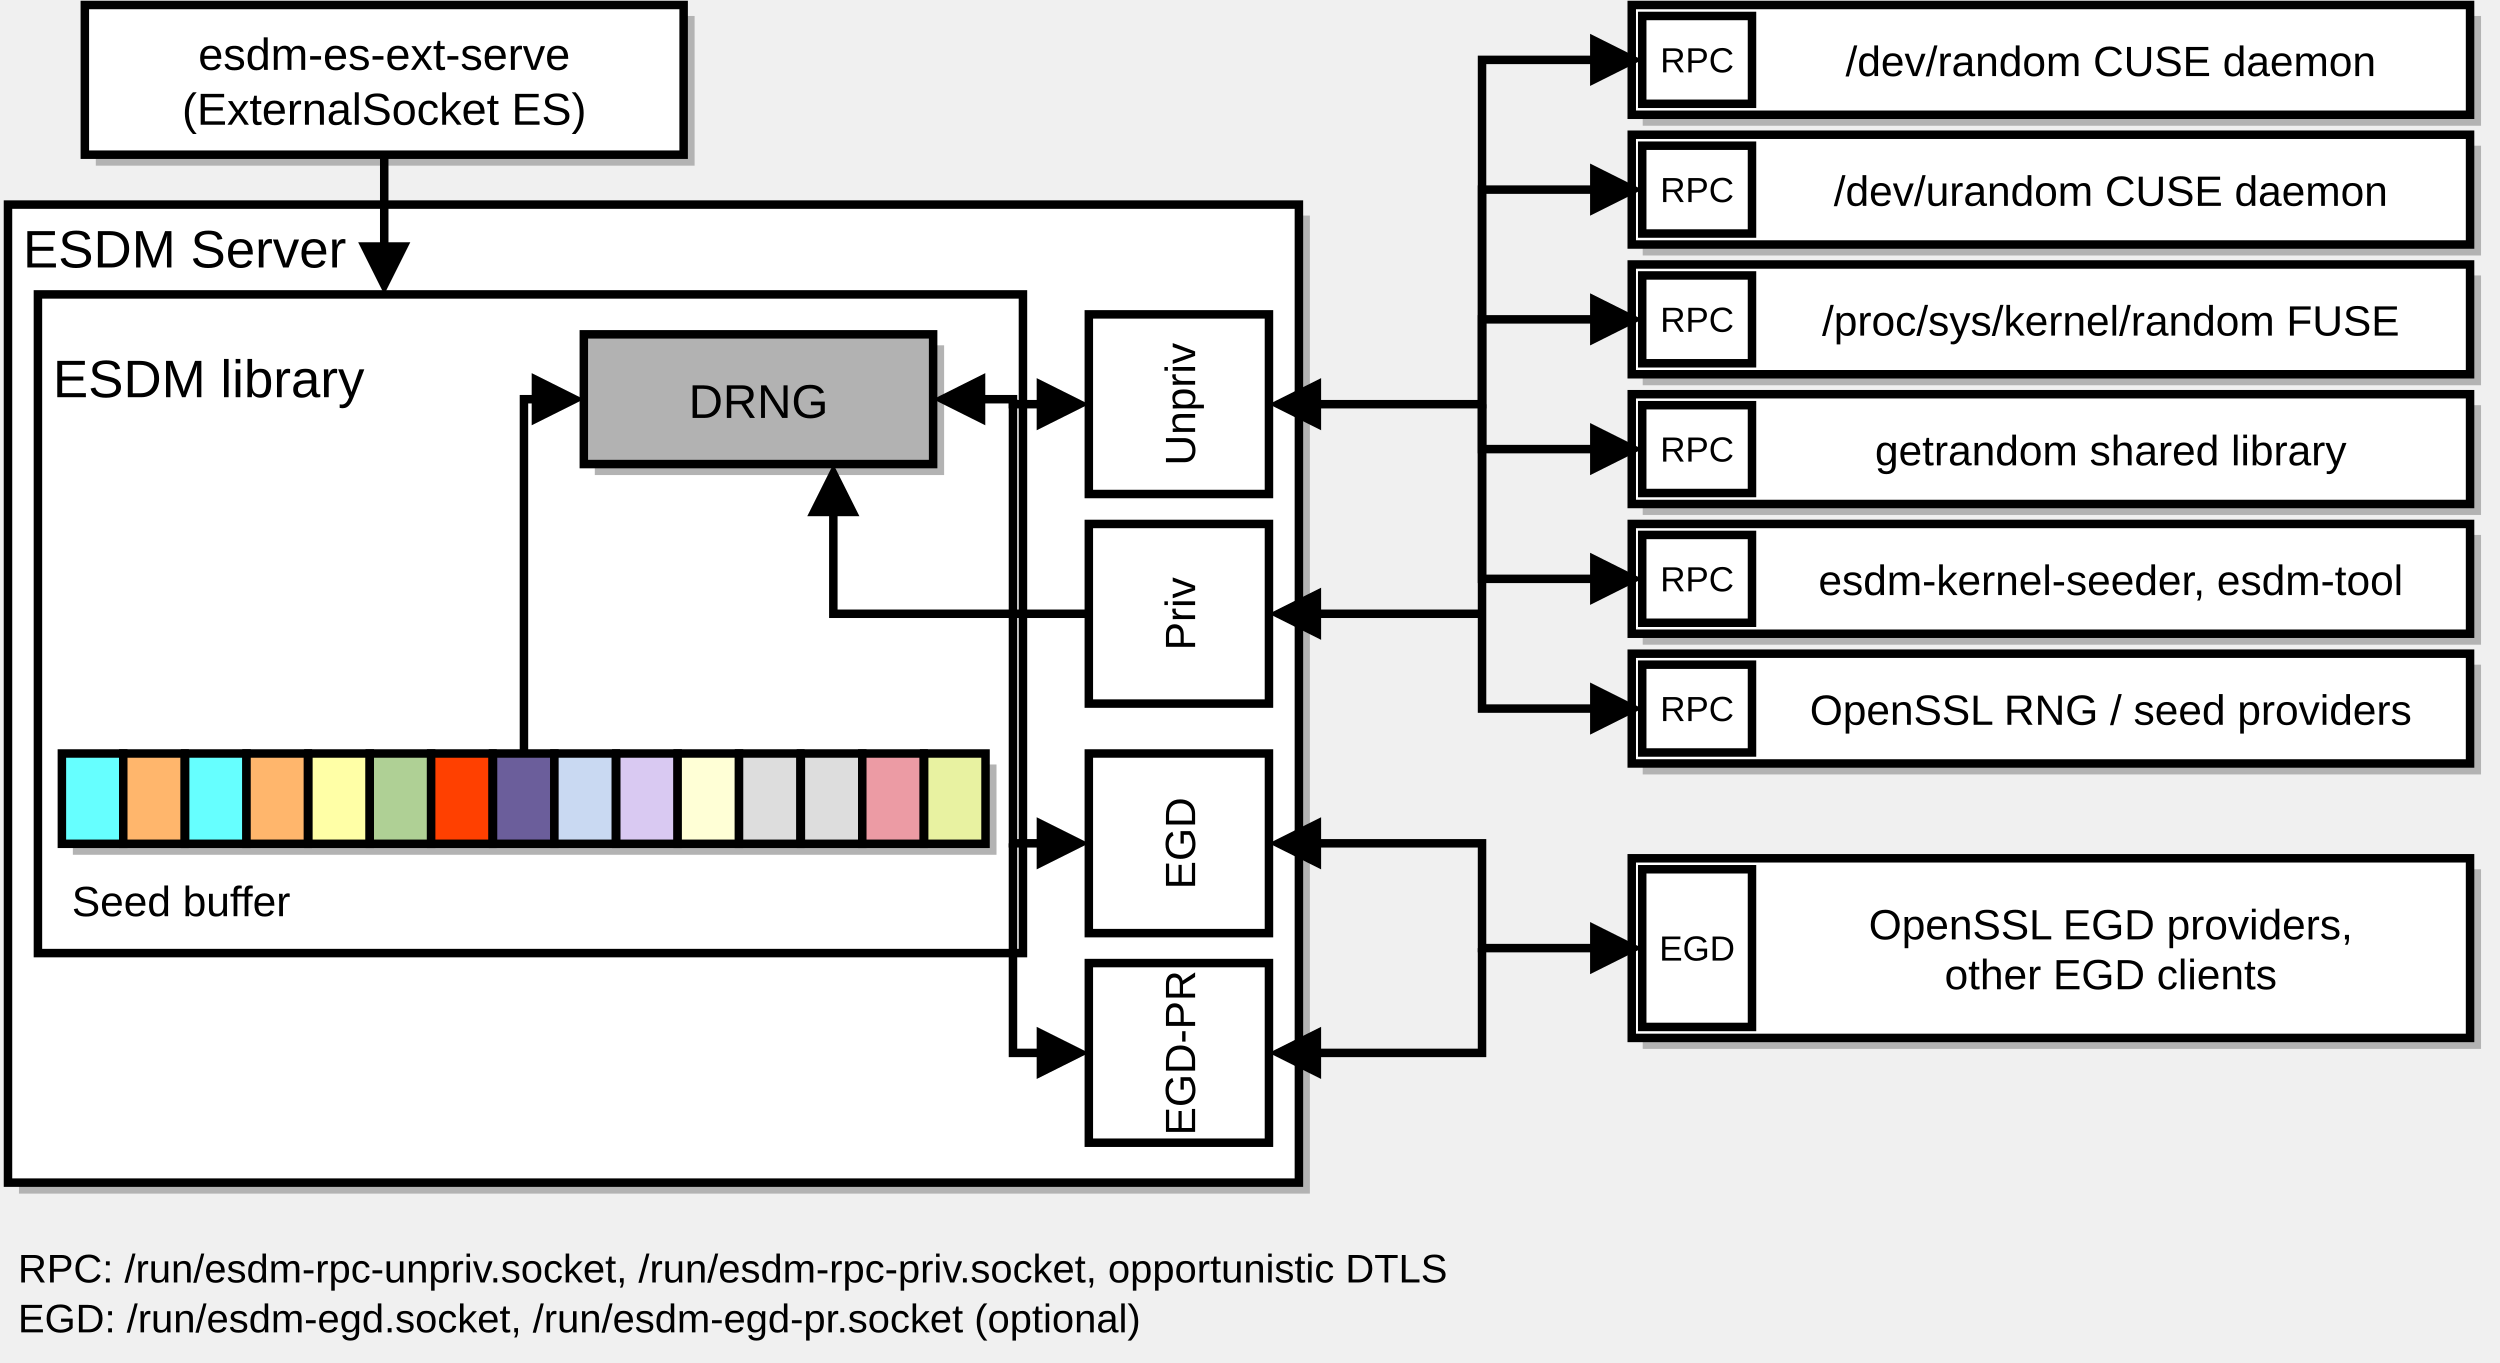
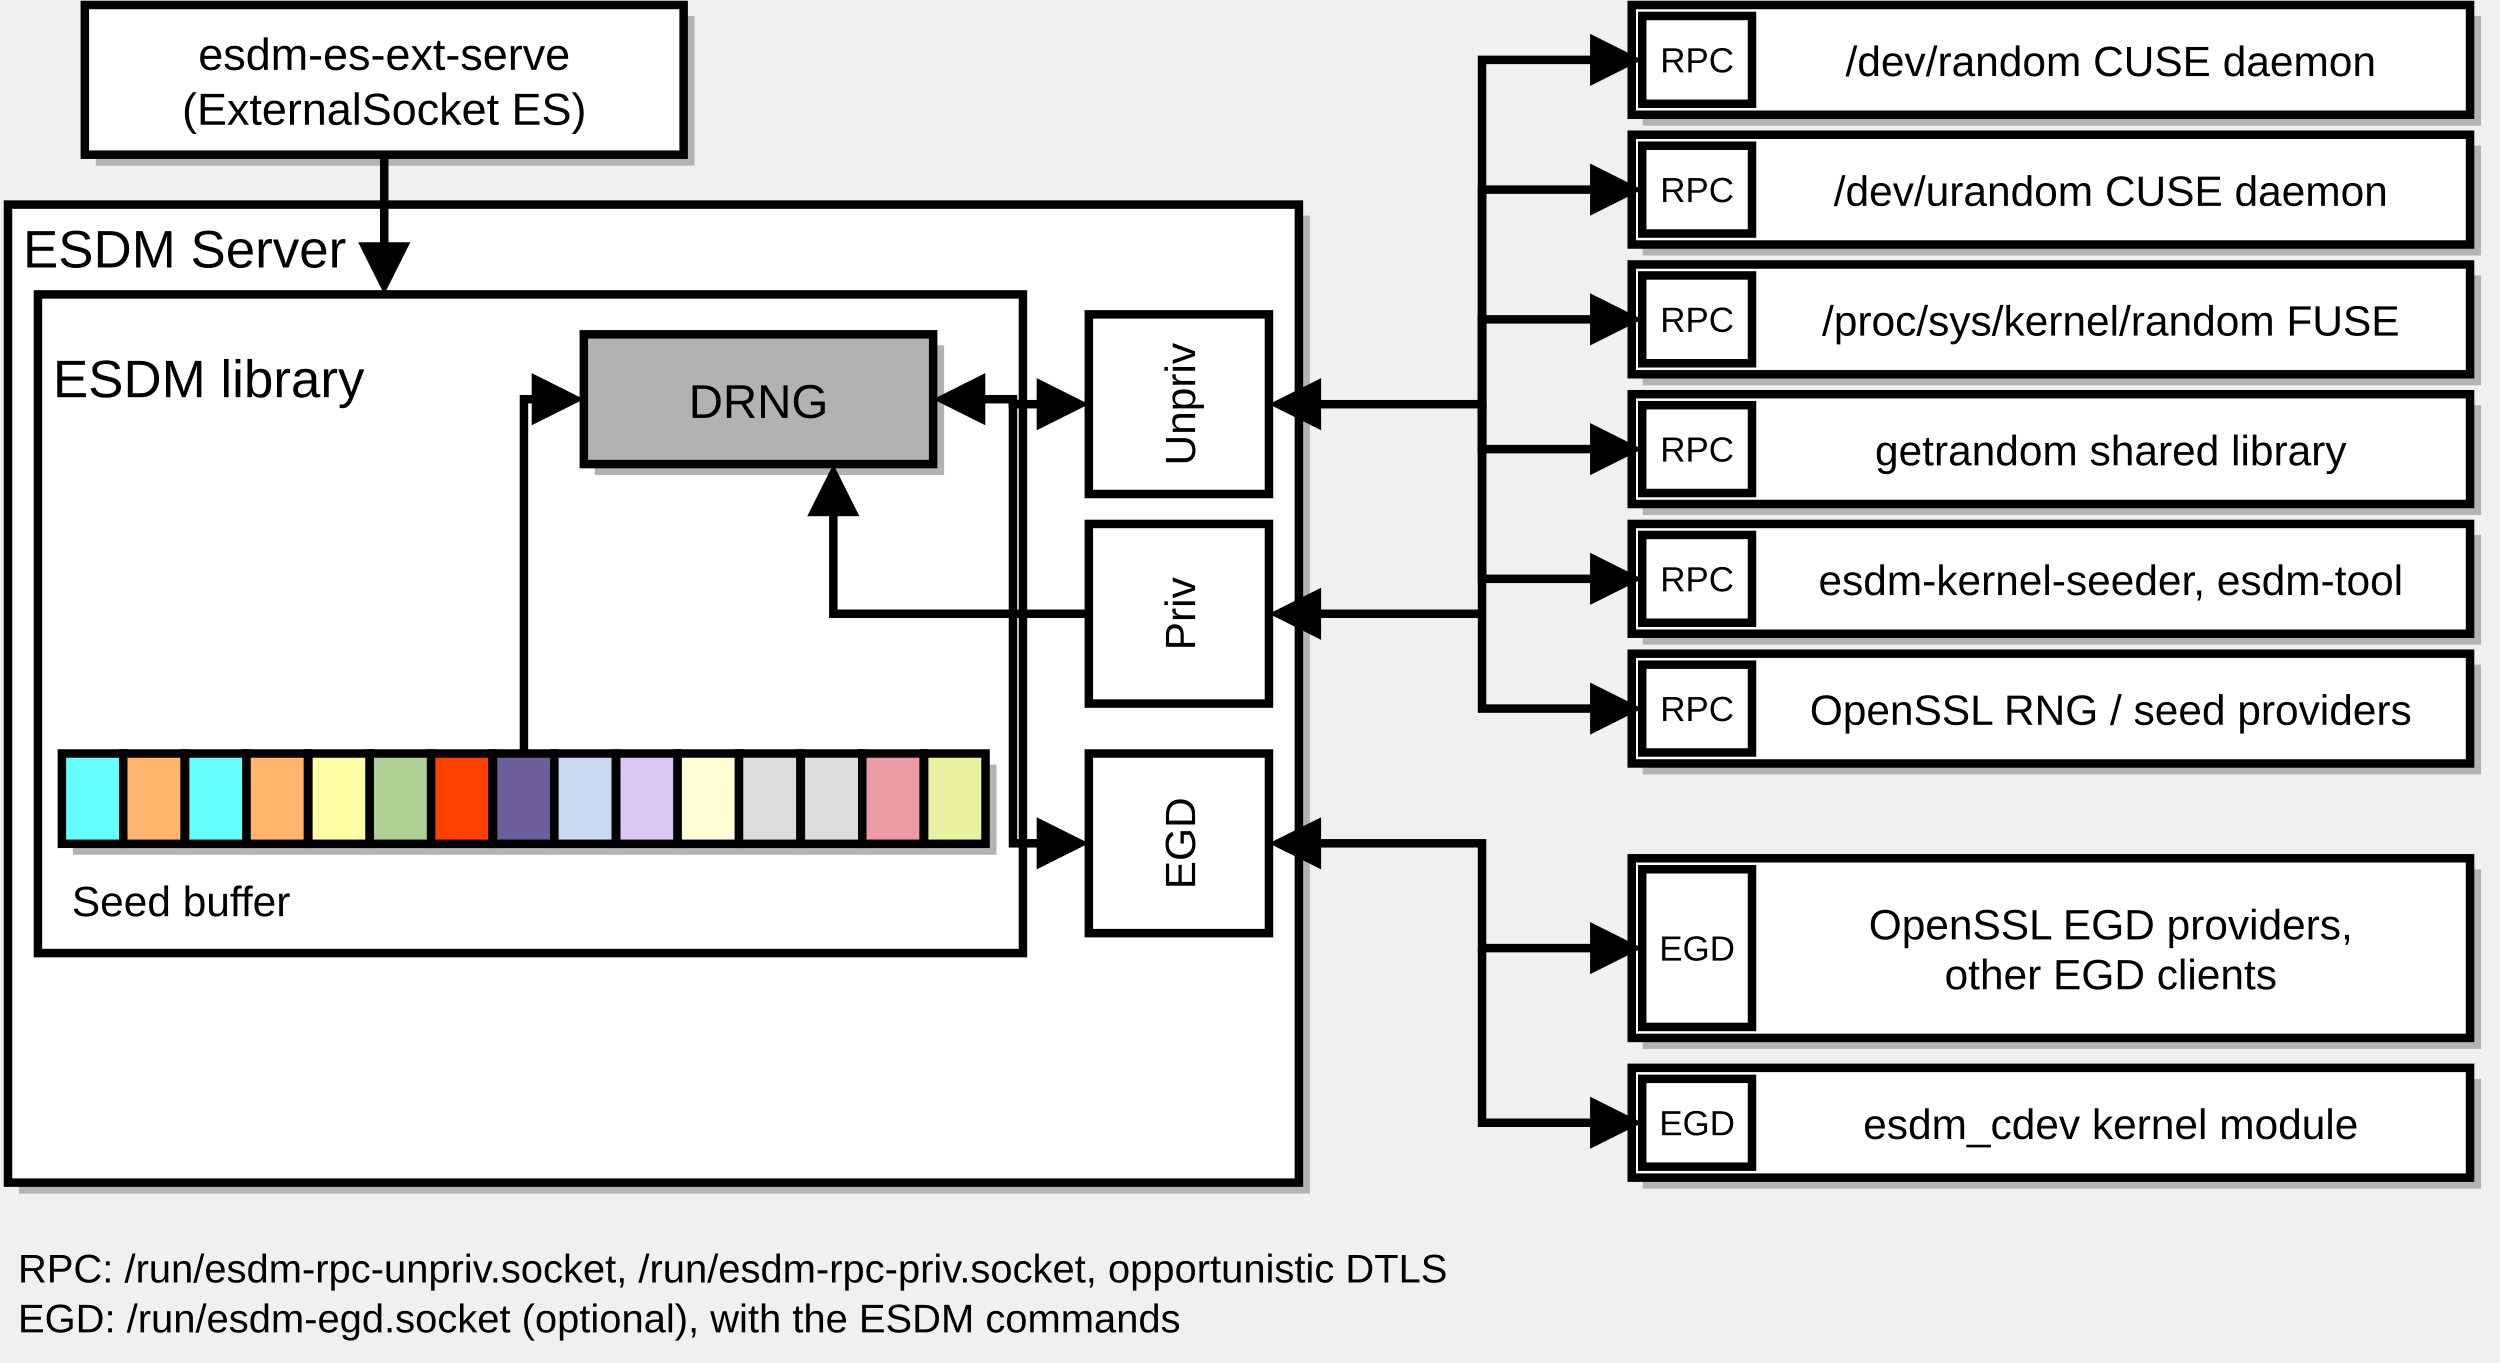
<svg xmlns="http://www.w3.org/2000/svg" style="background: transparent; background-color: transparent; color-scheme: light;" version="1.1" width="501px" height="273px" viewBox="0 0 501 273">
  <defs />
  <g>
    <g data-cell-id="0">
      <g data-cell-id="1">
        <g data-cell-id="c2">
          <g>
            <rect x="3.8" y="43.2" width="258.7" height="196" fill="#b3b3b3" stroke="none" pointer-events="all" style="fill: rgb(179, 179, 179);" />
          </g>
        </g>
        <g data-cell-id="c3">
          <g>
            <rect x="1.6" y="41" width="258.7" height="196" fill="#ffffff" stroke="#000000" stroke-width="1.7" pointer-events="all" style="fill: rgb(255, 255, 255); stroke: rgb(0, 0, 0);" />
          </g>
          <g>
            <g fill="#000000" font-family="'Liberation Sans'" text-anchor="start" font-size="10.6px" style="fill: rgb(0, 0, 0);">
              <text x="4.6" y="53.6">ESDM Server</text>
            </g>
          </g>
        </g>
        <g data-cell-id="c4">
          <g>
            <rect x="7.6" y="59" width="197.4" height="132" fill="none" stroke="#000000" stroke-width="1.7" pointer-events="all" style="stroke: rgb(0, 0, 0);" />
          </g>
          <g>
            <g fill="#000000" font-family="'Liberation Sans'" text-anchor="start" font-size="10.6px" style="fill: rgb(0, 0, 0);">
              <text x="10.6" y="79.6">ESDM library</text>
            </g>
          </g>
        </g>
        <g data-cell-id="c5">
          <g>
            <rect x="14.6" y="153.2" width="185.1" height="18.1" fill="#b3b3b3" stroke="none" pointer-events="all" style="fill: rgb(179, 179, 179);" />
          </g>
        </g>
        <g data-cell-id="c6">
          <g>
            <rect x="12.4" y="151" width="12.3" height="18.1" fill="#66ffff" stroke="#000000" stroke-width="1.7" pointer-events="all" style="fill: rgb(102, 255, 255); stroke: rgb(0, 0, 0);" />
          </g>
        </g>
        <g data-cell-id="c7">
          <g>
            <rect x="24.7" y="151" width="12.3" height="18.1" fill="#ffb66c" stroke="#000000" stroke-width="1.7" pointer-events="all" style="fill: rgb(255, 182, 108); stroke: rgb(0, 0, 0);" />
          </g>
        </g>
        <g data-cell-id="c8">
          <g>
            <rect x="37.1" y="151" width="12.3" height="18.1" fill="#66ffff" stroke="#000000" stroke-width="1.7" pointer-events="all" style="fill: rgb(102, 255, 255); stroke: rgb(0, 0, 0);" />
          </g>
        </g>
        <g data-cell-id="c9">
          <g>
            <rect x="49.4" y="151" width="12.3" height="18.1" fill="#ffb66c" stroke="#000000" stroke-width="1.7" pointer-events="all" style="fill: rgb(255, 182, 108); stroke: rgb(0, 0, 0);" />
          </g>
        </g>
        <g data-cell-id="c10">
          <g>
            <rect x="61.8" y="151" width="12.3" height="18.1" fill="#ffffa6" stroke="#000000" stroke-width="1.7" pointer-events="all" style="fill: rgb(255, 255, 166); stroke: rgb(0, 0, 0);" />
          </g>
        </g>
        <g data-cell-id="c11">
          <g>
            <rect x="74.1" y="151" width="12.3" height="18.1" fill="#afd095" stroke="#000000" stroke-width="1.7" pointer-events="all" style="fill: rgb(175, 208, 149); stroke: rgb(0, 0, 0);" />
          </g>
        </g>
        <g data-cell-id="c12">
          <g>
            <rect x="86.4" y="151" width="12.3" height="18.1" fill="#ff4000" stroke="#000000" stroke-width="1.7" pointer-events="all" style="fill: rgb(255, 64, 0); stroke: rgb(0, 0, 0);" />
          </g>
        </g>
        <g data-cell-id="c13">
          <g>
            <rect x="98.8" y="151" width="12.3" height="18.1" fill="#6b5e9b" stroke="#000000" stroke-width="1.7" pointer-events="all" style="fill: rgb(107, 94, 155); stroke: rgb(0, 0, 0);" />
          </g>
        </g>
        <g data-cell-id="c14">
          <g>
            <rect x="111.1" y="151" width="12.3" height="18.1" fill="#c9d9f2" stroke="#000000" stroke-width="1.7" pointer-events="all" style="fill: rgb(201, 217, 242); stroke: rgb(0, 0, 0);" />
          </g>
        </g>
        <g data-cell-id="c15">
          <g>
            <rect x="123.5" y="151" width="12.3" height="18.1" fill="#d9c9f2" stroke="#000000" stroke-width="1.7" pointer-events="all" style="fill: rgb(217, 201, 242); stroke: rgb(0, 0, 0);" />
          </g>
        </g>
        <g data-cell-id="c16">
          <g>
            <rect x="135.8" y="151" width="12.3" height="18.1" fill="#ffffd6" stroke="#000000" stroke-width="1.7" pointer-events="all" style="fill: rgb(255, 255, 214); stroke: rgb(0, 0, 0);" />
          </g>
        </g>
        <g data-cell-id="c17">
          <g>
            <rect x="148.1" y="151" width="12.3" height="18.1" fill="#dddddd" stroke="#000000" stroke-width="1.7" pointer-events="all" style="fill: rgb(221, 221, 221); stroke: rgb(0, 0, 0);" />
          </g>
        </g>
        <g data-cell-id="c18">
          <g>
            <rect x="160.5" y="151" width="12.3" height="18.1" fill="#dddddd" stroke="#000000" stroke-width="1.7" pointer-events="all" style="fill: rgb(221, 221, 221); stroke: rgb(0, 0, 0);" />
          </g>
        </g>
        <g data-cell-id="c19">
          <g>
            <rect x="172.8" y="151" width="12.3" height="18.1" fill="#ec9ba4" stroke="#000000" stroke-width="1.7" pointer-events="all" style="fill: rgb(236, 155, 164); stroke: rgb(0, 0, 0);" />
          </g>
        </g>
        <g data-cell-id="c20">
          <g>
            <rect x="185.2" y="151" width="12.3" height="18.1" fill="#e8f2a1" stroke="#000000" stroke-width="1.7" pointer-events="all" style="fill: rgb(232, 242, 161); stroke: rgb(0, 0, 0);" />
          </g>
        </g>
        <g data-cell-id="c21">
          <g>
            <rect x="12.4" y="169.1" width="185.1" height="14" fill="none" stroke="none" pointer-events="all" />
          </g>
          <g>
            <g fill="#000000" font-family="'Liberation Sans'" text-anchor="start" font-size="8.5px" style="fill: rgb(0, 0, 0);">
              <text x="14.4" y="183.6">Seed buffer</text>
            </g>
          </g>
        </g>
        <g data-cell-id="c22">
          <g>
            <rect x="119.2" y="69.2" width="70" height="26" fill="#b3b3b3" stroke="none" pointer-events="all" style="fill: rgb(179, 179, 179);" />
          </g>
        </g>
        <g data-cell-id="c23">
          <g>
            <rect x="117" y="67" width="70" height="26" fill="#b2b2b2" stroke="#000000" stroke-width="1.7" pointer-events="all" style="fill: rgb(178, 178, 178); stroke: rgb(0, 0, 0);" />
          </g>
          <g>
            <g fill="#000000" font-family="'Liberation Sans'" text-anchor="middle" font-size="9.5px" style="fill: rgb(0, 0, 0);">
              <text x="152" y="83.75">DRNG</text>
            </g>
          </g>
        </g>
        <g data-cell-id="c24">
          <g>
            <path d="M 105 151 L 105 80 L 107.4 80" fill="none" stroke="#000000" stroke-width="1.7" stroke-miterlimit="10" pointer-events="stroke" style="stroke: rgb(0, 0, 0);" />
            <path d="M 115.1 80 L 107.4 83.85 L 107.4 76.15 Z" fill="#000000" stroke="#000000" stroke-width="1.7" stroke-miterlimit="10" pointer-events="all" style="fill: rgb(0, 0, 0); stroke: rgb(0, 0, 0);" />
          </g>
        </g>
        <g data-cell-id="c25">
          <g>
            <rect x="218.2" y="63" width="36.1" height="36" fill="#ffffff" stroke="#000000" stroke-width="1.7" pointer-events="all" style="fill: rgb(255, 255, 255); stroke: rgb(0, 0, 0);" />
          </g>
          <g>
            <g fill="#000000" font-family="'Liberation Sans'" text-anchor="middle" transform="rotate(-90,236.25,81)" font-size="8.5px" style="fill: rgb(0, 0, 0);">
              <text x="236.25" y="84.25">Unpriv</text>
            </g>
          </g>
        </g>
        <g data-cell-id="c26">
          <g>
            <rect x="218.2" y="105" width="36.1" height="36" fill="#ffffff" stroke="#000000" stroke-width="1.7" pointer-events="all" style="fill: rgb(255, 255, 255); stroke: rgb(0, 0, 0);" />
          </g>
          <g>
            <g fill="#000000" font-family="'Liberation Sans'" text-anchor="middle" transform="rotate(-90,236.25,123)" font-size="8.5px" style="fill: rgb(0, 0, 0);">
              <text x="236.25" y="126.25">Priv</text>
            </g>
          </g>
        </g>
        <g data-cell-id="c27">
          <g>
            <rect x="218.2" y="151" width="36.1" height="36" fill="#ffffff" stroke="#000000" stroke-width="1.7" pointer-events="all" style="fill: rgb(255, 255, 255); stroke: rgb(0, 0, 0);" />
          </g>
          <g>
            <g fill="#000000" font-family="'Liberation Sans'" text-anchor="middle" transform="rotate(-90,236.25,169)" font-size="8.5px" style="fill: rgb(0, 0, 0);">
              <text x="236.25" y="172.25">EGD</text>
            </g>
          </g>
        </g>
-         <g data-cell-id="c28">
-           <g>
-             <rect x="218.2" y="193" width="36.1" height="36" fill="#ffffff" stroke="#000000" stroke-width="1.7" pointer-events="all" style="fill: rgb(255, 255, 255); stroke: rgb(0, 0, 0);" />
-           </g>
-           <g>
-             <g fill="#000000" font-family="'Liberation Sans'" text-anchor="middle" transform="rotate(-90,236.25,211)" font-size="8.5px" style="fill: rgb(0, 0, 0);">
-               <text x="236.25" y="214.25">EGD-PR</text>
-             </g>
-           </g>
-         </g>
        <g data-cell-id="c29">
          <g>
            <path d="M 196.6 80 L 203 80 L 203 81 L 208.6 81" fill="none" stroke="#000000" stroke-width="1.7" stroke-miterlimit="10" pointer-events="stroke" style="stroke: rgb(0, 0, 0);" />
            <path d="M 188.9 80 L 196.6 76.15 L 196.6 83.85 Z" fill="#000000" stroke="#000000" stroke-width="1.7" stroke-miterlimit="10" pointer-events="all" style="fill: rgb(0, 0, 0); stroke: rgb(0, 0, 0);" />
            <path d="M 216.3 81 L 208.6 84.85 L 208.6 77.15 Z" fill="#000000" stroke="#000000" stroke-width="1.7" stroke-miterlimit="10" pointer-events="all" style="fill: rgb(0, 0, 0); stroke: rgb(0, 0, 0);" />
          </g>
        </g>
        <g data-cell-id="c30">
          <g>
            <path d="M 218.2 123 L 167 123 L 167 102.6" fill="none" stroke="#000000" stroke-width="1.7" stroke-miterlimit="10" pointer-events="stroke" style="stroke: rgb(0, 0, 0);" />
            <path d="M 167 94.9 L 170.85 102.6 L 163.15 102.6 Z" fill="#000000" stroke="#000000" stroke-width="1.7" stroke-miterlimit="10" pointer-events="all" style="fill: rgb(0, 0, 0); stroke: rgb(0, 0, 0);" />
          </g>
        </g>
        <g data-cell-id="c31">
          <g>
            <path d="M 203 80 L 203 169 L 208.6 169" fill="none" stroke="#000000" stroke-width="1.7" stroke-miterlimit="10" pointer-events="stroke" style="stroke: rgb(0, 0, 0);" />
            <path d="M 216.3 169 L 208.6 172.85 L 208.6 165.15 Z" fill="#000000" stroke="#000000" stroke-width="1.7" stroke-miterlimit="10" pointer-events="all" style="fill: rgb(0, 0, 0); stroke: rgb(0, 0, 0);" />
          </g>
        </g>
-         <g data-cell-id="c32">
-           <g>
-             <path d="M 203 169 L 203 211 L 208.6 211" fill="none" stroke="#000000" stroke-width="1.7" stroke-miterlimit="10" pointer-events="stroke" style="stroke: rgb(0, 0, 0);" />
-             <path d="M 216.3 211 L 208.6 214.85 L 208.6 207.15 Z" fill="#000000" stroke="#000000" stroke-width="1.7" stroke-miterlimit="10" pointer-events="all" style="fill: rgb(0, 0, 0); stroke: rgb(0, 0, 0);" />
-           </g>
-         </g>
        <g data-cell-id="c33">
          <g>
            <rect x="329.2" y="3.2" width="168" height="22" fill="#b3b3b3" stroke="none" pointer-events="all" style="fill: rgb(179, 179, 179);" />
          </g>
        </g>
        <g data-cell-id="c34">
          <g>
            <rect x="327" y="1" width="168" height="22" fill="#ffffff" stroke="#000000" stroke-width="1.7" pointer-events="all" style="fill: rgb(255, 255, 255); stroke: rgb(0, 0, 0);" />
          </g>
          <g>
            <g fill="#000000" font-family="'Liberation Sans'" text-anchor="middle" font-size="8.5px" style="fill: rgb(0, 0, 0);">
              <text x="423" y="15.25">/dev/random CUSE daemon</text>
            </g>
          </g>
        </g>
        <g data-cell-id="c35">
          <g>
            <rect x="329.1" y="3.2" width="22" height="17.6" fill="#ffffff" stroke="#000000" stroke-width="1.7" pointer-events="all" style="fill: rgb(255, 255, 255); stroke: rgb(0, 0, 0);" />
          </g>
        </g>
        <g data-cell-id="c36">
          <g>
            <rect x="329.1" y="3.2" width="22" height="17.6" fill="none" stroke="none" pointer-events="all" />
          </g>
          <g>
            <g fill="#000000" font-family="'Liberation Sans'" text-anchor="middle" font-size="7px" style="fill: rgb(0, 0, 0);">
              <text x="340.1" y="14.5">RPC</text>
            </g>
          </g>
        </g>
        <g data-cell-id="c37">
          <g>
            <rect x="329.2" y="29.2" width="168" height="22" fill="#b3b3b3" stroke="none" pointer-events="all" style="fill: rgb(179, 179, 179);" />
          </g>
        </g>
        <g data-cell-id="c38">
          <g>
            <rect x="327" y="27" width="168" height="22" fill="#ffffff" stroke="#000000" stroke-width="1.7" pointer-events="all" style="fill: rgb(255, 255, 255); stroke: rgb(0, 0, 0);" />
          </g>
          <g>
            <g fill="#000000" font-family="'Liberation Sans'" text-anchor="middle" font-size="8.5px" style="fill: rgb(0, 0, 0);">
              <text x="423" y="41.25">/dev/urandom CUSE daemon</text>
            </g>
          </g>
        </g>
        <g data-cell-id="c39">
          <g>
            <rect x="329.1" y="29.2" width="22" height="17.6" fill="#ffffff" stroke="#000000" stroke-width="1.7" pointer-events="all" style="fill: rgb(255, 255, 255); stroke: rgb(0, 0, 0);" />
          </g>
        </g>
        <g data-cell-id="c40">
          <g>
            <rect x="329.1" y="29.2" width="22" height="17.6" fill="none" stroke="none" pointer-events="all" />
          </g>
          <g>
            <g fill="#000000" font-family="'Liberation Sans'" text-anchor="middle" font-size="7px" style="fill: rgb(0, 0, 0);">
              <text x="340.1" y="40.5">RPC</text>
            </g>
          </g>
        </g>
        <g data-cell-id="c41">
          <g>
            <rect x="329.2" y="55.2" width="168" height="22" fill="#b3b3b3" stroke="none" pointer-events="all" style="fill: rgb(179, 179, 179);" />
          </g>
        </g>
        <g data-cell-id="c42">
          <g>
            <rect x="327" y="53" width="168" height="22" fill="#ffffff" stroke="#000000" stroke-width="1.7" pointer-events="all" style="fill: rgb(255, 255, 255); stroke: rgb(0, 0, 0);" />
          </g>
          <g>
            <g fill="#000000" font-family="'Liberation Sans'" text-anchor="middle" font-size="8.5px" style="fill: rgb(0, 0, 0);">
              <text x="423" y="67.25">/proc/sys/kernel/random FUSE</text>
            </g>
          </g>
        </g>
        <g data-cell-id="c43">
          <g>
            <rect x="329.1" y="55.2" width="22" height="17.6" fill="#ffffff" stroke="#000000" stroke-width="1.7" pointer-events="all" style="fill: rgb(255, 255, 255); stroke: rgb(0, 0, 0);" />
          </g>
        </g>
        <g data-cell-id="c44">
          <g>
            <rect x="329.1" y="55.2" width="22" height="17.6" fill="none" stroke="none" pointer-events="all" />
          </g>
          <g>
            <g fill="#000000" font-family="'Liberation Sans'" text-anchor="middle" font-size="7px" style="fill: rgb(0, 0, 0);">
              <text x="340.1" y="66.5">RPC</text>
            </g>
          </g>
        </g>
        <g data-cell-id="c45">
          <g>
            <rect x="329.2" y="81.2" width="168" height="22" fill="#b3b3b3" stroke="none" pointer-events="all" style="fill: rgb(179, 179, 179);" />
          </g>
        </g>
        <g data-cell-id="c46">
          <g>
            <rect x="327" y="79" width="168" height="22" fill="#ffffff" stroke="#000000" stroke-width="1.7" pointer-events="all" style="fill: rgb(255, 255, 255); stroke: rgb(0, 0, 0);" />
          </g>
          <g>
            <g fill="#000000" font-family="'Liberation Sans'" text-anchor="middle" font-size="8.5px" style="fill: rgb(0, 0, 0);">
              <text x="423" y="93.25">getrandom shared library</text>
            </g>
          </g>
        </g>
        <g data-cell-id="c47">
          <g>
            <rect x="329.1" y="81.2" width="22" height="17.6" fill="#ffffff" stroke="#000000" stroke-width="1.7" pointer-events="all" style="fill: rgb(255, 255, 255); stroke: rgb(0, 0, 0);" />
          </g>
        </g>
        <g data-cell-id="c48">
          <g>
            <rect x="329.1" y="81.2" width="22" height="17.6" fill="none" stroke="none" pointer-events="all" />
          </g>
          <g>
            <g fill="#000000" font-family="'Liberation Sans'" text-anchor="middle" font-size="7px" style="fill: rgb(0, 0, 0);">
              <text x="340.1" y="92.5">RPC</text>
            </g>
          </g>
        </g>
        <g data-cell-id="c49">
          <g>
            <rect x="329.2" y="107.2" width="168" height="22" fill="#b3b3b3" stroke="none" pointer-events="all" style="fill: rgb(179, 179, 179);" />
          </g>
        </g>
        <g data-cell-id="c50">
          <g>
            <rect x="327" y="105" width="168" height="22" fill="#ffffff" stroke="#000000" stroke-width="1.7" pointer-events="all" style="fill: rgb(255, 255, 255); stroke: rgb(0, 0, 0);" />
          </g>
          <g>
            <g fill="#000000" font-family="'Liberation Sans'" text-anchor="middle" font-size="8.5px" style="fill: rgb(0, 0, 0);">
              <text x="423" y="119.25">esdm-kernel-seeder, esdm-tool</text>
            </g>
          </g>
        </g>
        <g data-cell-id="c51">
          <g>
            <rect x="329.1" y="107.2" width="22" height="17.6" fill="#ffffff" stroke="#000000" stroke-width="1.7" pointer-events="all" style="fill: rgb(255, 255, 255); stroke: rgb(0, 0, 0);" />
          </g>
        </g>
        <g data-cell-id="c52">
          <g>
            <rect x="329.1" y="107.2" width="22" height="17.6" fill="none" stroke="none" pointer-events="all" />
          </g>
          <g>
            <g fill="#000000" font-family="'Liberation Sans'" text-anchor="middle" font-size="7px" style="fill: rgb(0, 0, 0);">
              <text x="340.1" y="118.5">RPC</text>
            </g>
          </g>
        </g>
        <g data-cell-id="c53">
          <g>
            <rect x="329.2" y="133.2" width="168" height="22" fill="#b3b3b3" stroke="none" pointer-events="all" style="fill: rgb(179, 179, 179);" />
          </g>
        </g>
        <g data-cell-id="c54">
          <g>
            <rect x="327" y="131" width="168" height="22" fill="#ffffff" stroke="#000000" stroke-width="1.7" pointer-events="all" style="fill: rgb(255, 255, 255); stroke: rgb(0, 0, 0);" />
          </g>
          <g>
            <g fill="#000000" font-family="'Liberation Sans'" text-anchor="middle" font-size="8.5px" style="fill: rgb(0, 0, 0);">
              <text x="423" y="145.25">OpenSSL RNG / seed providers</text>
            </g>
          </g>
        </g>
        <g data-cell-id="c55">
          <g>
            <rect x="329.1" y="133.2" width="22" height="17.6" fill="#ffffff" stroke="#000000" stroke-width="1.7" pointer-events="all" style="fill: rgb(255, 255, 255); stroke: rgb(0, 0, 0);" />
          </g>
        </g>
        <g data-cell-id="c56">
          <g>
            <rect x="329.1" y="133.2" width="22" height="17.6" fill="none" stroke="none" pointer-events="all" />
          </g>
          <g>
            <g fill="#000000" font-family="'Liberation Sans'" text-anchor="middle" font-size="7px" style="fill: rgb(0, 0, 0);">
              <text x="340.1" y="144.5">RPC</text>
            </g>
          </g>
        </g>
        <g data-cell-id="c57">
          <g>
            <rect x="329.2" y="174.2" width="168" height="36" fill="#b3b3b3" stroke="none" pointer-events="all" style="fill: rgb(179, 179, 179);" />
          </g>
        </g>
        <g data-cell-id="c58">
          <g>
            <rect x="327" y="172" width="168" height="36" fill="#ffffff" stroke="#000000" stroke-width="1.7" pointer-events="all" style="fill: rgb(255, 255, 255); stroke: rgb(0, 0, 0);" />
          </g>
          <g>
            <g fill="#000000" font-family="'Liberation Sans'" text-anchor="middle" font-size="8.5px" style="fill: rgb(0, 0, 0);">
              <text x="423" y="188.25">OpenSSL EGD providers,</text>
              <text x="423" y="198.25">other EGD clients</text>
            </g>
          </g>
        </g>
        <g data-cell-id="c59">
          <g>
            <rect x="329.1" y="174.2" width="22" height="31.6" fill="#ffffff" stroke="#000000" stroke-width="1.7" pointer-events="all" style="fill: rgb(255, 255, 255); stroke: rgb(0, 0, 0);" />
          </g>
        </g>
        <g data-cell-id="c60">
          <g>
            <rect x="329.1" y="174.2" width="22" height="31.6" fill="none" stroke="none" pointer-events="all" />
          </g>
          <g>
            <g fill="#000000" font-family="'Liberation Sans'" text-anchor="middle" font-size="7px" style="fill: rgb(0, 0, 0);">
              <text x="340.1" y="192.5">EGD</text>
            </g>
          </g>
        </g>
        <g data-cell-id="c61">
          <g>
            <path d="M 263.9 81 L 297 81 L 297 12 L 319.5 12" fill="none" stroke="#000000" stroke-width="1.7" stroke-miterlimit="10" pointer-events="stroke" style="stroke: rgb(0, 0, 0);" />
            <path d="M 256.2 81 L 263.9 77.15 L 263.9 84.85 Z" fill="#000000" stroke="#000000" stroke-width="1.7" stroke-miterlimit="10" pointer-events="all" style="fill: rgb(0, 0, 0); stroke: rgb(0, 0, 0);" />
            <path d="M 327.2 12 L 319.5 15.85 L 319.5 8.15 Z" fill="#000000" stroke="#000000" stroke-width="1.7" stroke-miterlimit="10" pointer-events="all" style="fill: rgb(0, 0, 0); stroke: rgb(0, 0, 0);" />
          </g>
        </g>
        <g data-cell-id="c62">
          <g>
            <path d="M 297 81 L 297 38 L 319.5 38" fill="none" stroke="#000000" stroke-width="1.7" stroke-miterlimit="10" pointer-events="stroke" style="stroke: rgb(0, 0, 0);" />
            <path d="M 327.2 38 L 319.5 41.85 L 319.5 34.15 Z" fill="#000000" stroke="#000000" stroke-width="1.7" stroke-miterlimit="10" pointer-events="all" style="fill: rgb(0, 0, 0); stroke: rgb(0, 0, 0);" />
          </g>
        </g>
        <g data-cell-id="c63">
          <g>
            <path d="M 297 81 L 297 64 L 319.5 64" fill="none" stroke="#000000" stroke-width="1.7" stroke-miterlimit="10" pointer-events="stroke" style="stroke: rgb(0, 0, 0);" />
            <path d="M 327.2 64 L 319.5 67.85 L 319.5 60.15 Z" fill="#000000" stroke="#000000" stroke-width="1.7" stroke-miterlimit="10" pointer-events="all" style="fill: rgb(0, 0, 0); stroke: rgb(0, 0, 0);" />
          </g>
        </g>
        <g data-cell-id="c64">
          <g>
            <path d="M 297 81 L 297 90 L 319.5 90" fill="none" stroke="#000000" stroke-width="1.7" stroke-miterlimit="10" pointer-events="stroke" style="stroke: rgb(0, 0, 0);" />
            <path d="M 327.2 90 L 319.5 93.85 L 319.5 86.15 Z" fill="#000000" stroke="#000000" stroke-width="1.7" stroke-miterlimit="10" pointer-events="all" style="fill: rgb(0, 0, 0); stroke: rgb(0, 0, 0);" />
          </g>
        </g>
        <g data-cell-id="c65">
          <g>
            <path d="M 297 81 L 297 116 L 319.5 116" fill="none" stroke="#000000" stroke-width="1.7" stroke-miterlimit="10" pointer-events="stroke" style="stroke: rgb(0, 0, 0);" />
            <path d="M 327.2 116 L 319.5 119.85 L 319.5 112.15 Z" fill="#000000" stroke="#000000" stroke-width="1.7" stroke-miterlimit="10" pointer-events="all" style="fill: rgb(0, 0, 0); stroke: rgb(0, 0, 0);" />
          </g>
        </g>
        <g data-cell-id="c66">
          <g>
            <path d="M 297 81 L 297 142 L 319.5 142" fill="none" stroke="#000000" stroke-width="1.7" stroke-miterlimit="10" pointer-events="stroke" style="stroke: rgb(0, 0, 0);" />
            <path d="M 327.2 142 L 319.5 145.85 L 319.5 138.15 Z" fill="#000000" stroke="#000000" stroke-width="1.7" stroke-miterlimit="10" pointer-events="all" style="fill: rgb(0, 0, 0); stroke: rgb(0, 0, 0);" />
          </g>
        </g>
        <g data-cell-id="c67">
          <g>
            <path d="M 263.9 123 L 297 123" fill="none" stroke="#000000" stroke-width="1.7" stroke-miterlimit="10" pointer-events="stroke" style="stroke: rgb(0, 0, 0);" />
            <path d="M 256.2 123 L 263.9 119.15 L 263.9 126.85 Z" fill="#000000" stroke="#000000" stroke-width="1.7" stroke-miterlimit="10" pointer-events="all" style="fill: rgb(0, 0, 0); stroke: rgb(0, 0, 0);" />
          </g>
        </g>
        <g data-cell-id="c68">
          <g>
            <path d="M 263.9 169 L 297 169 L 297 190 L 319.5 190" fill="none" stroke="#000000" stroke-width="1.7" stroke-miterlimit="10" pointer-events="stroke" style="stroke: rgb(0, 0, 0);" />
            <path d="M 256.2 169 L 263.9 165.15 L 263.9 172.85 Z" fill="#000000" stroke="#000000" stroke-width="1.7" stroke-miterlimit="10" pointer-events="all" style="fill: rgb(0, 0, 0); stroke: rgb(0, 0, 0);" />
            <path d="M 327.2 190 L 319.5 193.85 L 319.5 186.15 Z" fill="#000000" stroke="#000000" stroke-width="1.7" stroke-miterlimit="10" pointer-events="all" style="fill: rgb(0, 0, 0); stroke: rgb(0, 0, 0);" />
          </g>
        </g>
-         <g data-cell-id="c69">
-           <g>
-             <path d="M 263.9 211 L 297 211 L 297 190" fill="none" stroke="#000000" stroke-width="1.7" stroke-miterlimit="10" pointer-events="stroke" style="stroke: rgb(0, 0, 0);" />
-             <path d="M 256.2 211 L 263.9 207.15 L 263.9 214.85 Z" fill="#000000" stroke="#000000" stroke-width="1.7" stroke-miterlimit="10" pointer-events="all" style="fill: rgb(0, 0, 0); stroke: rgb(0, 0, 0);" />
+         <g data-cell-id="c74">
+           <g>
+             <rect x="329.2" y="216.2" width="168" height="22" fill="#b3b3b3" stroke="none" pointer-events="all" style="fill: rgb(179, 179, 179);" />
+           </g>
+         </g>
+         <g data-cell-id="c75">
+           <g>
+             <rect x="327" y="214" width="168" height="22" fill="#ffffff" stroke="#000000" stroke-width="1.7" pointer-events="all" style="fill: rgb(255, 255, 255); stroke: rgb(0, 0, 0);" />
+           </g>
+           <g>
+             <g fill="#000000" font-family="'Liberation Sans'" text-anchor="middle" font-size="8.5px" style="fill: rgb(0, 0, 0);">
+               <text x="423" y="228.25">esdm_cdev kernel module</text>
+             </g>
+           </g>
+         </g>
+         <g data-cell-id="c76">
+           <g>
+             <rect x="329.1" y="216.2" width="22" height="17.6" fill="#ffffff" stroke="#000000" stroke-width="1.7" pointer-events="all" style="fill: rgb(255, 255, 255); stroke: rgb(0, 0, 0);" />
+           </g>
+         </g>
+         <g data-cell-id="c77">
+           <g>
+             <rect x="329.1" y="216.2" width="22" height="17.6" fill="none" stroke="none" pointer-events="all" />
+           </g>
+           <g>
+             <g fill="#000000" font-family="'Liberation Sans'" text-anchor="middle" font-size="7px" style="fill: rgb(0, 0, 0);">
+               <text x="340.1" y="227.5">EGD</text>
+             </g>
+           </g>
+         </g>
+         <g data-cell-id="c78">
+           <g>
+             <path d="M 297 190 L 297 225 L 319.5 225" fill="none" stroke="#000000" stroke-width="1.7" stroke-miterlimit="10" pointer-events="stroke" style="stroke: rgb(0, 0, 0);" />
+             <path d="M 327.2 225 L 319.5 228.85 L 319.5 221.15 Z" fill="#000000" stroke="#000000" stroke-width="1.7" stroke-miterlimit="10" pointer-events="all" style="fill: rgb(0, 0, 0); stroke: rgb(0, 0, 0);" />
          </g>
        </g>
        <g data-cell-id="c70">
          <g>
            <rect x="1.6" y="243" width="420" height="24" fill="none" stroke="none" pointer-events="all" />
          </g>
          <g>
            <g fill="#000000" font-family="'Liberation Sans'" text-anchor="start" font-size="8px" style="fill: rgb(0, 0, 0);">
              <text x="3.6" y="257">RPC: /run/esdm-rpc-unpriv.socket, /run/esdm-rpc-priv.socket, opportunistic DTLS</text>
-               <text x="3.6" y="267">EGD: /run/esdm-egd.socket, /run/esdm-egd-pr.socket (optional)</text>
+               <text x="3.6" y="267">EGD: /run/esdm-egd.socket (optional), with the ESDM commands</text>
            </g>
          </g>
        </g>
        <g data-cell-id="c71">
          <g>
            <rect x="19.2" y="3.2" width="120" height="30" fill="#b3b3b3" stroke="none" pointer-events="all" style="fill: rgb(179, 179, 179);" />
          </g>
        </g>
        <g data-cell-id="c72">
          <g>
            <rect x="17" y="1" width="120" height="30" fill="#ffffff" stroke="#000000" stroke-width="1.7" pointer-events="all" style="fill: rgb(255, 255, 255); stroke: rgb(0, 0, 0);" />
          </g>
          <g>
            <g fill="#000000" font-family="'Liberation Sans'" text-anchor="middle" font-size="9px" style="fill: rgb(0, 0, 0);">
              <text x="77" y="14">esdm-es-ext-serve</text>
              <text x="77" y="25">(ExternalSocket ES)</text>
            </g>
          </g>
        </g>
        <g data-cell-id="c73">
          <g>
            <path d="M 77 31 L 77 49.4" fill="none" stroke="#000000" stroke-width="1.7" stroke-miterlimit="10" pointer-events="stroke" style="stroke: rgb(0, 0, 0);" />
            <path d="M 77 57.1 L 73.15 49.4 L 80.85 49.4 Z" fill="#000000" stroke="#000000" stroke-width="1.7" stroke-miterlimit="10" pointer-events="all" style="fill: rgb(0, 0, 0); stroke: rgb(0, 0, 0);" />
          </g>
        </g>
      </g>
    </g>
  </g>
</svg>
